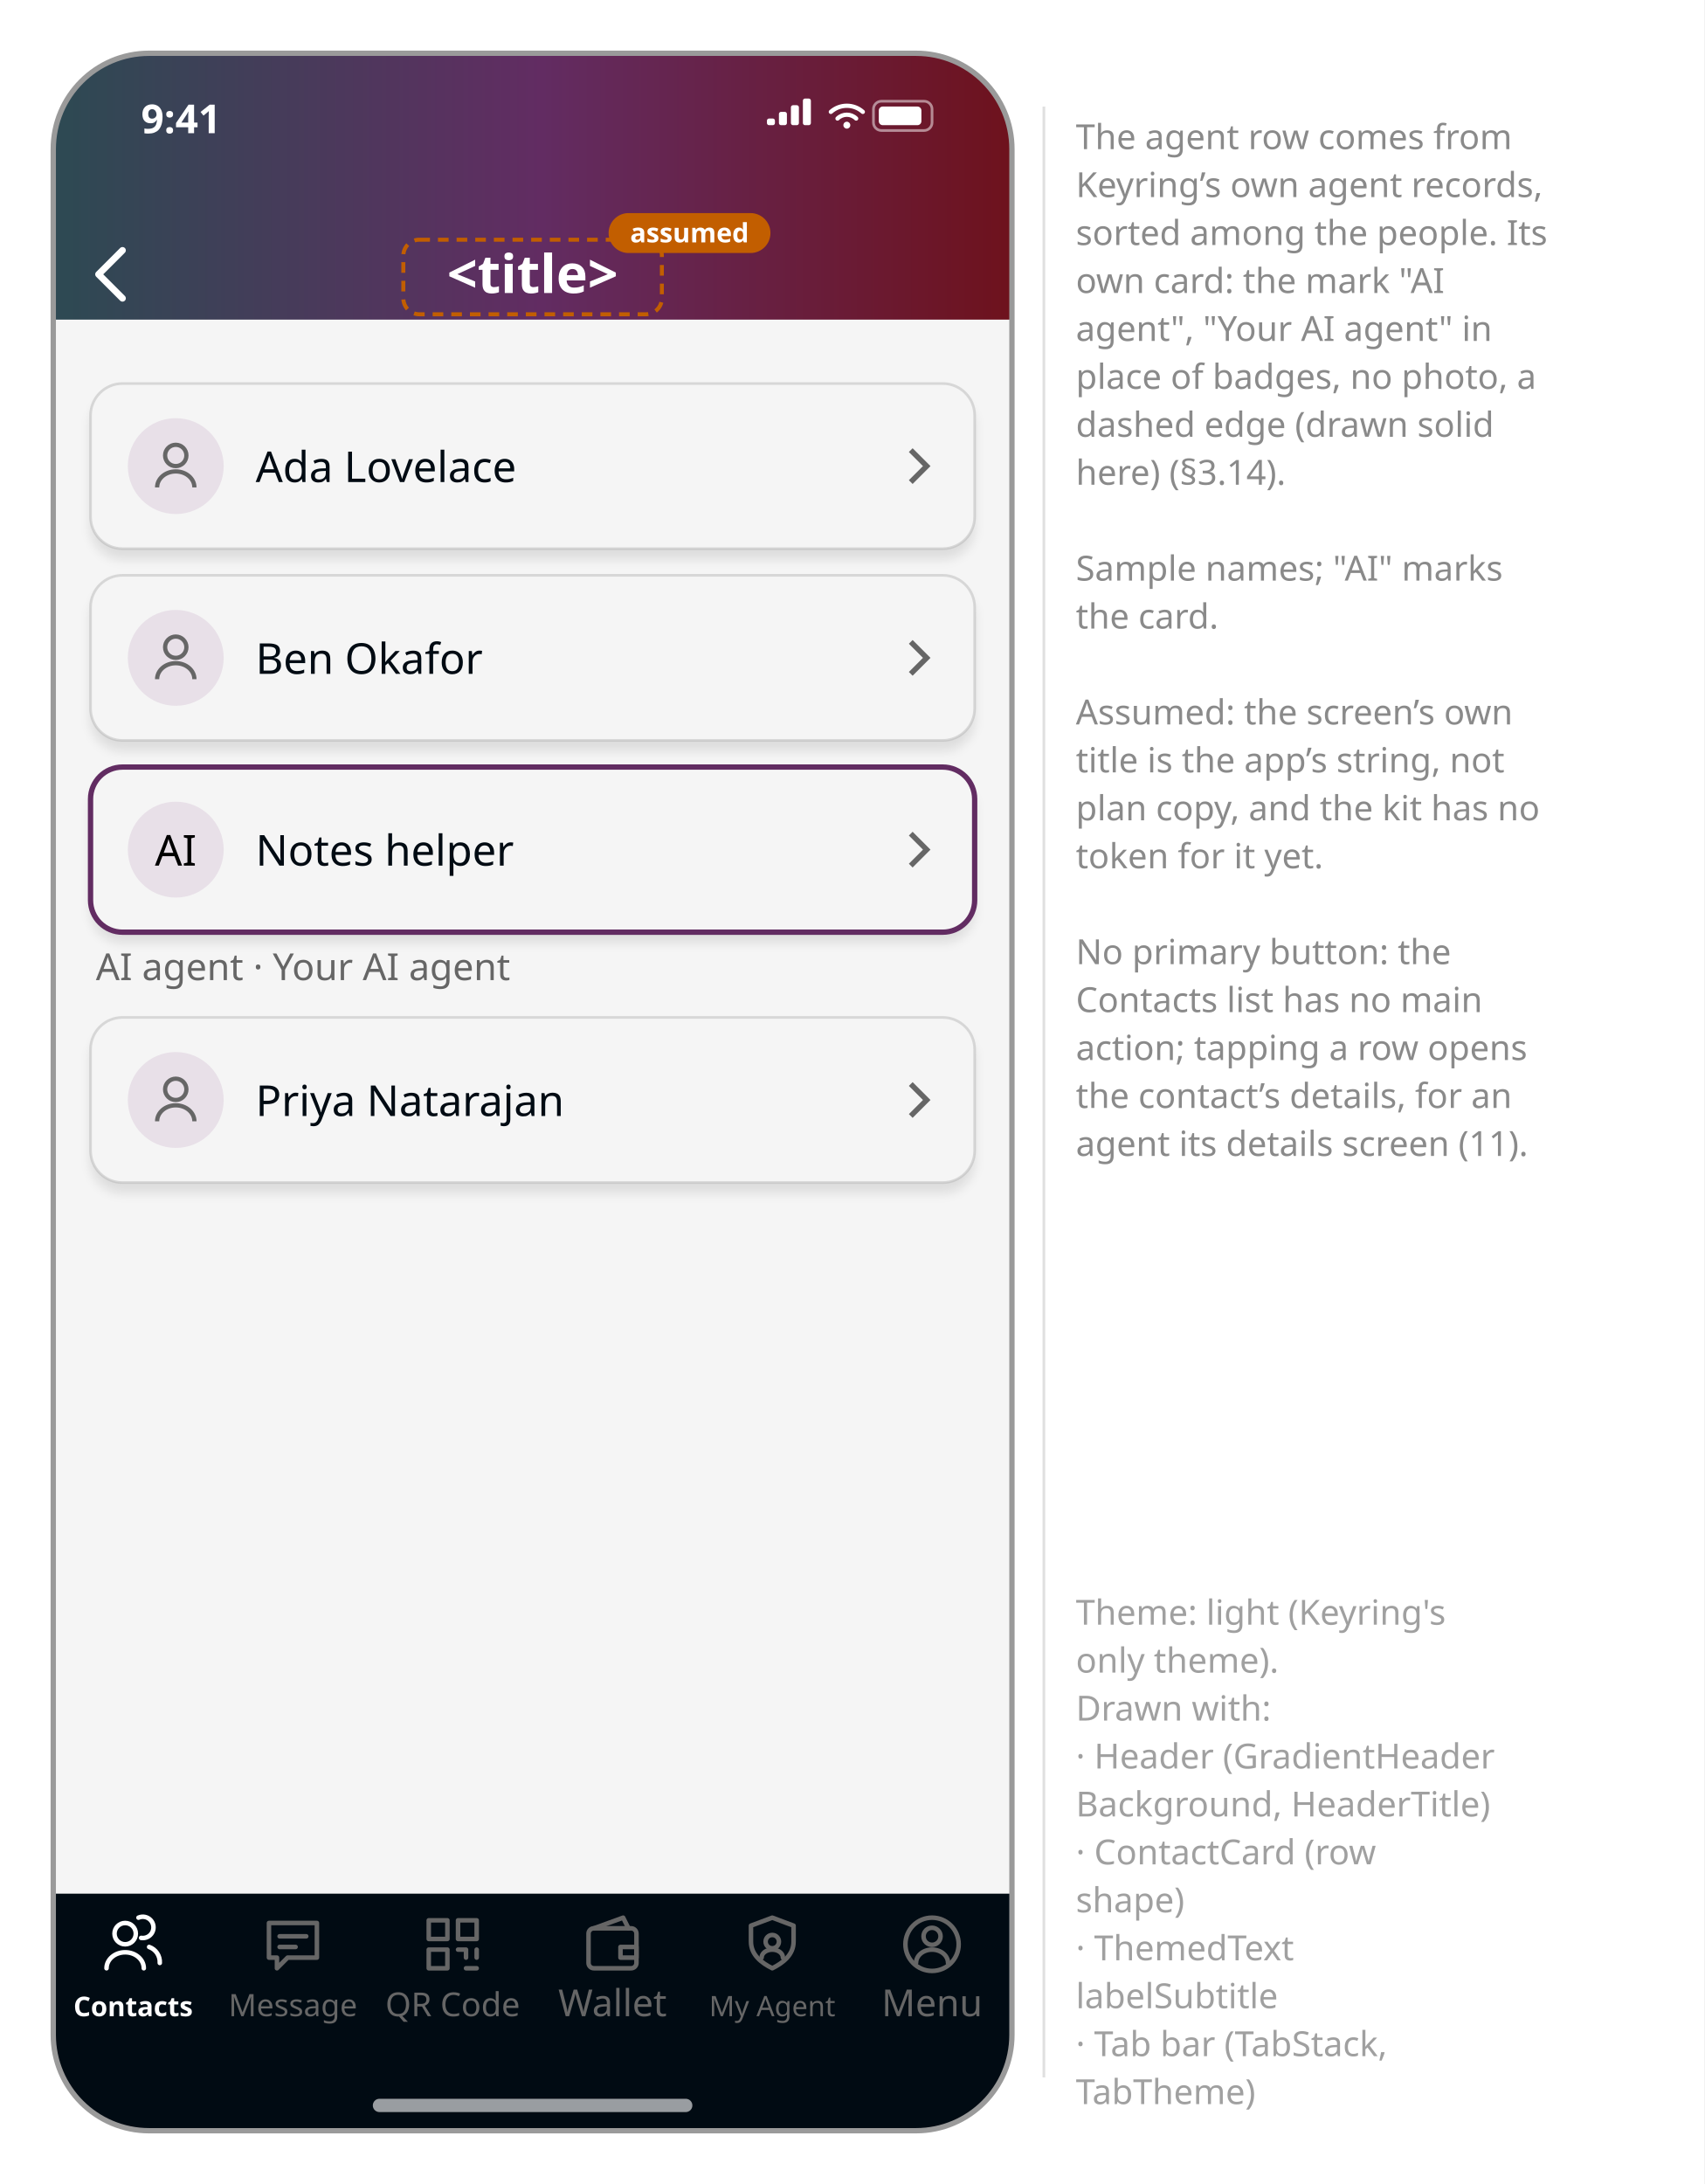
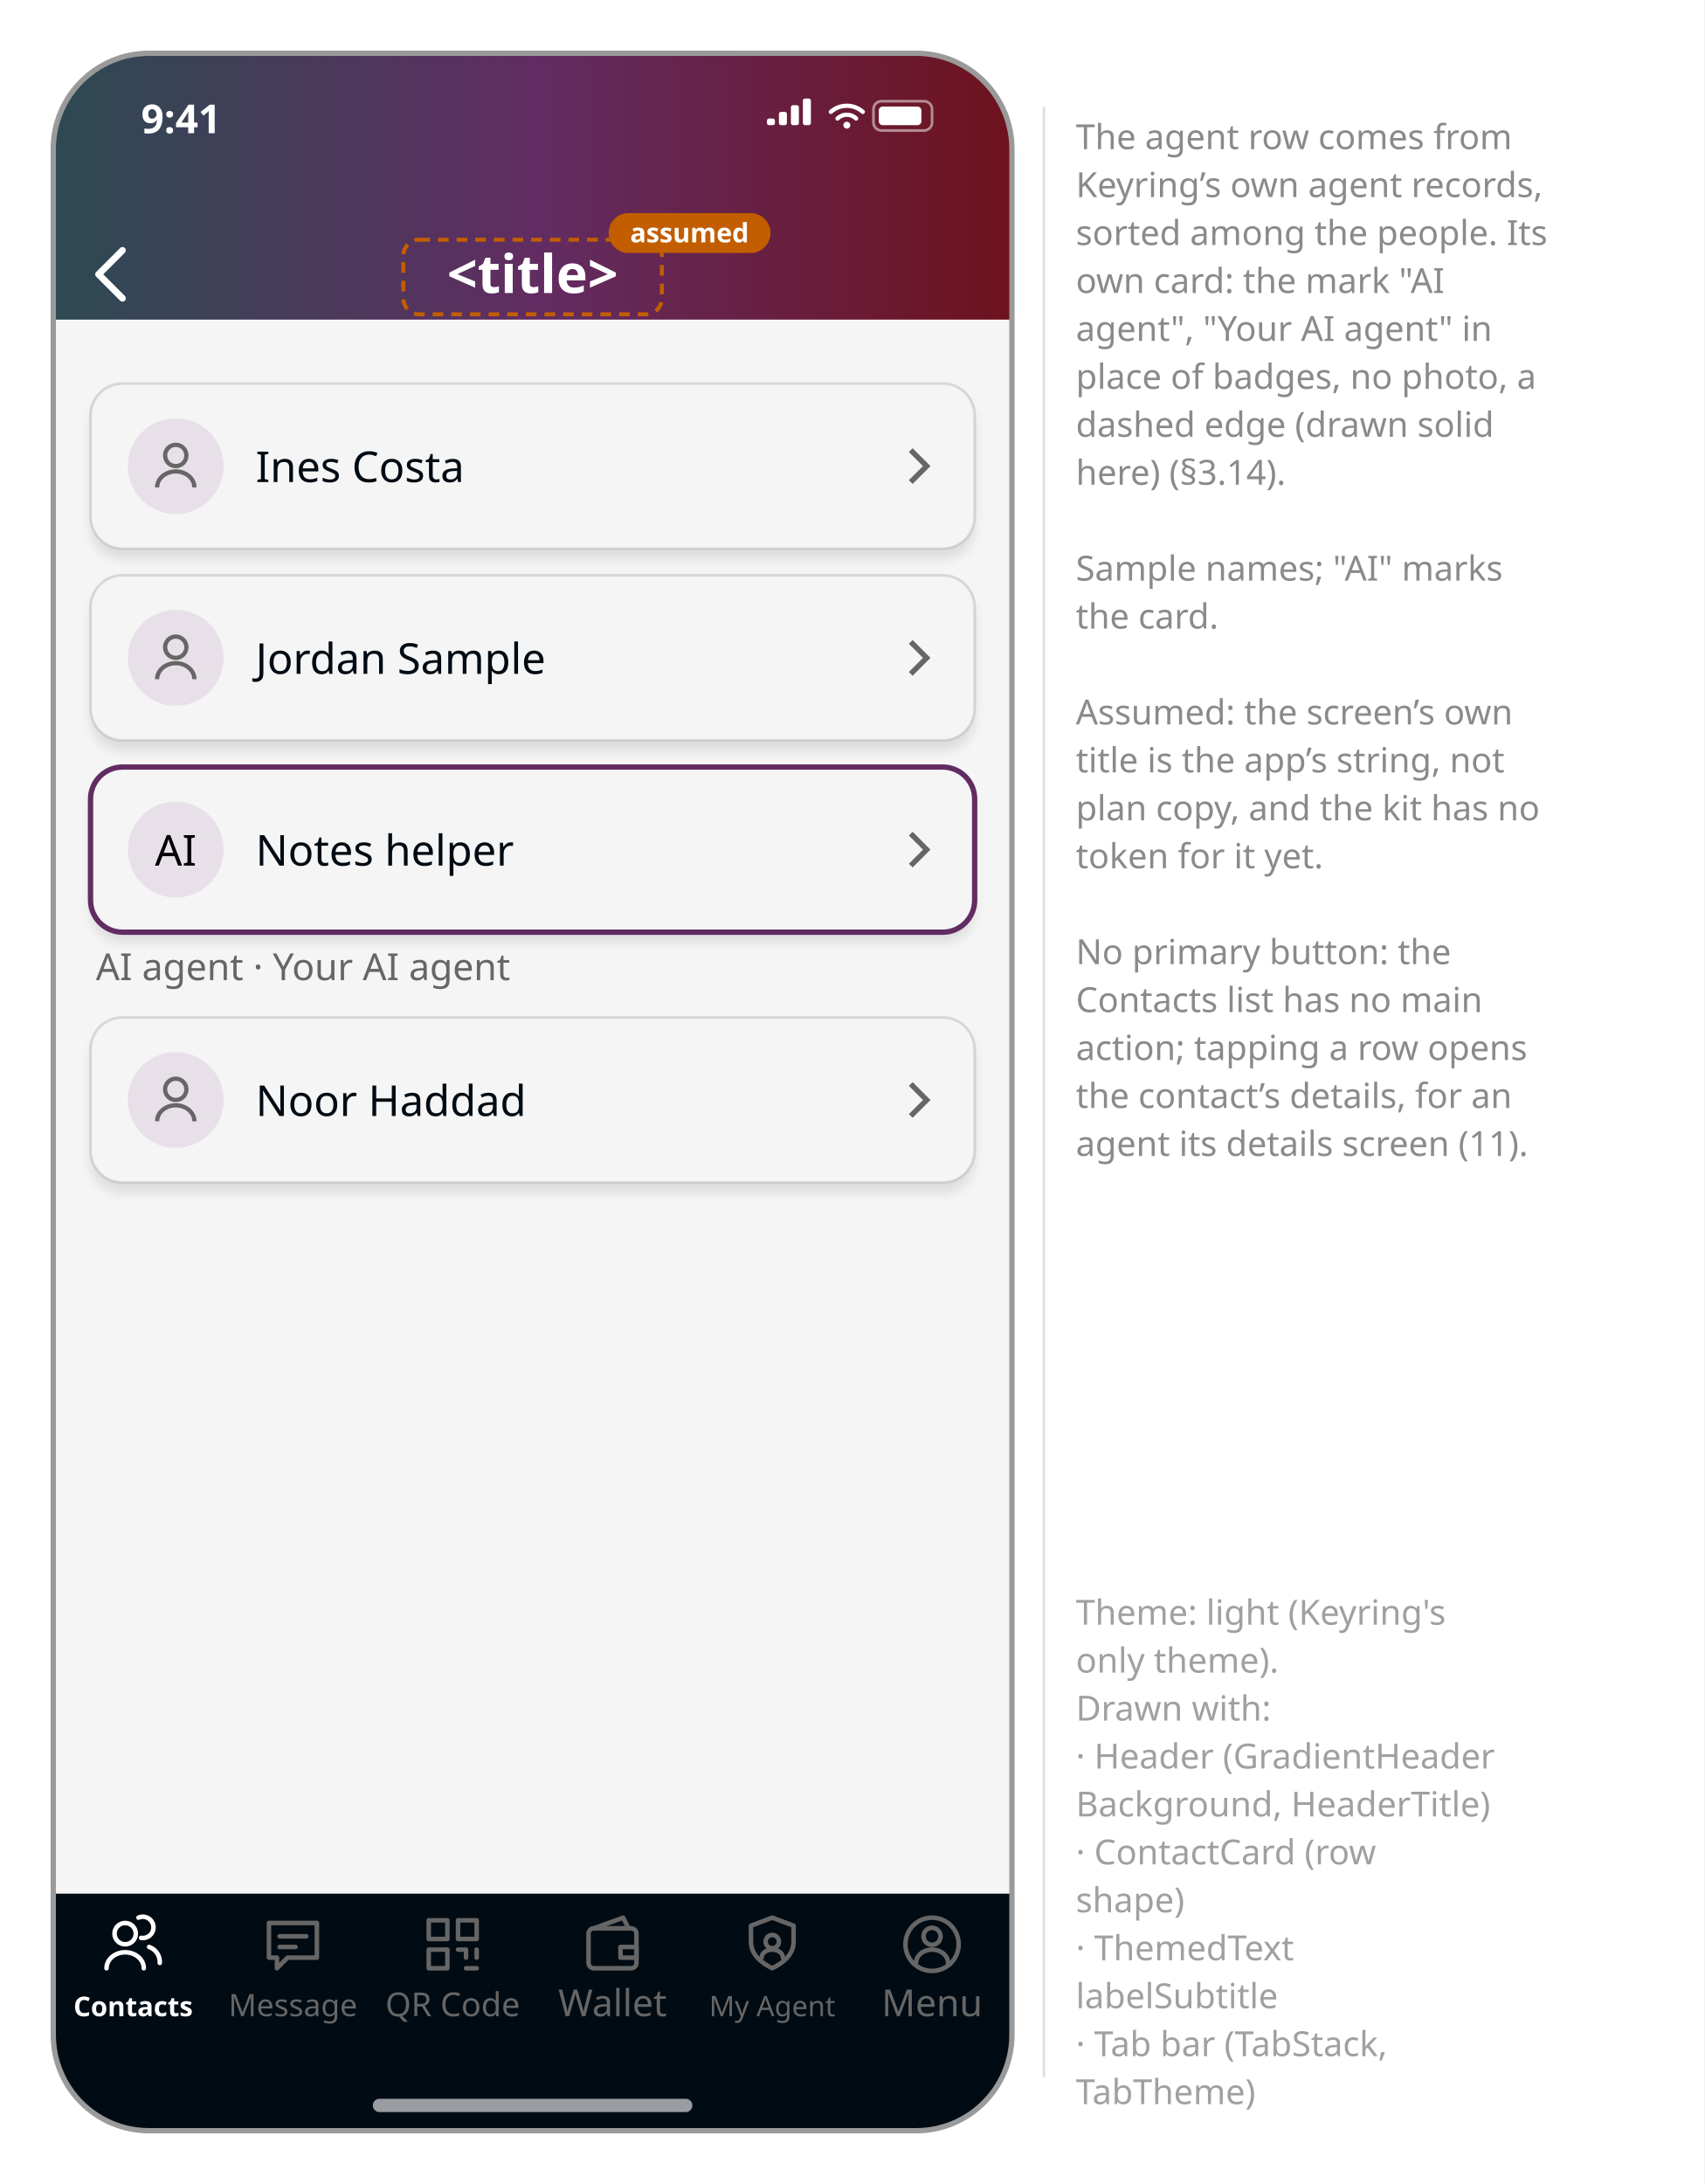
<svg xmlns="http://www.w3.org/2000/svg" width="640" height="820" viewBox="0 0 640 820" font-family="'Source Sans 3', 'SourceSans3-Regular', system-ui, sans-serif">
  <defs>
    <linearGradient id="kr-header" x1="0" y1="0" x2="1" y2="0">
      <stop offset="0.01" stop-color="#2E4953" />
      <stop offset="0.51" stop-color="#622C62" />
      <stop offset="1" stop-color="#6E121D" />
    </linearGradient>
    <filter id="kr-card-shadow" x="-10%" y="-30%" width="120%" height="160%">
      <feGaussianBlur stdDeviation="2" />
    </filter>
    <filter id="kr-button-shadow" x="-10%" y="-30%" width="120%" height="160%">
      <feGaussianBlur stdDeviation="2" />
    </filter>
    <clipPath id="kr-phone">
      <rect x="20" y="20" width="360" height="780" rx="36" />
    </clipPath>
  </defs>
  <rect width="640" height="820" fill="#FFFFFF" />
  <g clip-path="url(#kr-phone)">
    <rect x="20" y="20" width="360" height="780" fill="#F5F5F5" />
    <rect x="20" y="20" width="360" height="100" fill="url(#kr-header)" />
    <text x="68" y="50" font-family="system-ui, sans-serif" font-size="15" font-weight="600" fill="#FFFFFF" text-anchor="middle">9:41</text>
    <g fill="#FFFFFF">
      <rect x="288" y="44.5" width="3" height="2.5" rx="0.8" />
      <rect x="292.5" y="42" width="3" height="5" rx="0.8" />
      <rect x="297" y="39.5" width="3" height="7.5" rx="0.8" />
      <rect x="301.5" y="37" width="3" height="10" rx="0.8" />
    </g>
    <path d="M312 42 a9 9 0 0 1 12 0 M314.5 44.5 a5 5 0 0 1 7 0" fill="none" stroke="#FFFFFF" stroke-width="1.6" stroke-linecap="round" />
    <circle cx="318" cy="47" r="1.3" fill="#FFFFFF" />
    <rect x="328" y="38" width="22" height="11" rx="3" fill="none" stroke="#FFFFFF" stroke-opacity="0.5" />
    <rect x="330" y="40" width="16" height="7" rx="1.5" fill="#FFFFFF" />
    <path d="M46 94 l-9 9 l9 9" fill="none" stroke="#FFFFFF" stroke-width="2.5" stroke-linecap="round" stroke-linejoin="round" />
    <text x="200" y="110" font-family="system-ui, sans-serif" font-size="20" font-weight="700" fill="#FFFFFF" text-anchor="middle">&lt;title&gt;</text>
    <rect x="151.459" y="90" width="97.081" height="28" rx="6" fill="none" stroke="#C25E00" stroke-width="1.5" stroke-dasharray="4 3" />
    <rect x="228.541" y="80" width="60.778" height="15" rx="7.5" fill="#C25E00" />
    <text x="258.93" y="91" font-family="system-ui, sans-serif" font-size="10" font-weight="700" fill="#FFFFFF" text-anchor="middle">assumed</text>
    <rect x="34" y="148" width="332" height="62" rx="12" fill="#000000" fill-opacity="0.1" filter="url(#kr-card-shadow)" />
    <rect x="34" y="144" width="332" height="62" rx="12" fill="#F5F5F5" stroke="rgba(170, 170, 170, 0.4)" stroke-width="1" />
    <circle cx="66" cy="175" r="18" fill="#E8E0E8" />
    <g fill="none" stroke="#666666" stroke-width="1.6">
      <circle cx="66" cy="171" r="4" />
      <path d="M59 183 a7 6 0 0 1 14 0" />
    </g>
-     <text x="96" y="181" font-size="16" fill="#010B13">Ada Lovelace</text>
+     <text x="96" y="181" font-size="16" fill="#010B13">Ines Costa</text>
    <path d="M342 169 l6 6 l-6 6" fill="none" stroke="#666666" stroke-width="2" />
    <rect x="34" y="220" width="332" height="62" rx="12" fill="#000000" fill-opacity="0.1" filter="url(#kr-card-shadow)" />
    <rect x="34" y="216" width="332" height="62" rx="12" fill="#F5F5F5" stroke="rgba(170, 170, 170, 0.4)" stroke-width="1" />
    <circle cx="66" cy="247" r="18" fill="#E8E0E8" />
    <g fill="none" stroke="#666666" stroke-width="1.6">
      <circle cx="66" cy="243" r="4" />
      <path d="M59 255 a7 6 0 0 1 14 0" />
    </g>
-     <text x="96" y="253" font-size="16" fill="#010B13">Ben Okafor</text>
+     <text x="96" y="253" font-size="16" fill="#010B13">Jordan Sample</text>
    <path d="M342 241 l6 6 l-6 6" fill="none" stroke="#666666" stroke-width="2" />
    <rect x="34" y="292" width="332" height="62" rx="12" fill="#000000" fill-opacity="0.1" filter="url(#kr-card-shadow)" />
    <rect x="34" y="288" width="332" height="62" rx="12" fill="#F5F5F5" stroke="#622C62" stroke-width="2" />
    <circle cx="66" cy="319" r="18" fill="#E8E0E8" />
    <text x="66" y="325" font-size="16" text-anchor="middle">AI</text>
    <text x="96" y="325" font-size="16" fill="#010B13">Notes helper</text>
    <path d="M342 313 l6 6 l-6 6" fill="none" stroke="#666666" stroke-width="2" />
    <text font-size="14" fill="#666666">
      <tspan x="36" y="368">AI agent · Your AI agent</tspan>
    </text>
    <rect x="34" y="386" width="332" height="62" rx="12" fill="#000000" fill-opacity="0.1" filter="url(#kr-card-shadow)" />
    <rect x="34" y="382" width="332" height="62" rx="12" fill="#F5F5F5" stroke="rgba(170, 170, 170, 0.4)" stroke-width="1" />
    <circle cx="66" cy="413" r="18" fill="#E8E0E8" />
    <g fill="none" stroke="#666666" stroke-width="1.6">
      <circle cx="66" cy="409" r="4" />
      <path d="M59 421 a7 6 0 0 1 14 0" />
    </g>
-     <text x="96" y="419" font-size="16" fill="#010B13">Priya Natarajan</text>
+     <text x="96" y="419" font-size="16" fill="#010B13">Noor Haddad</text>
    <path d="M342 407 l6 6 l-6 6" fill="none" stroke="#666666" stroke-width="2" />
    <rect x="20" y="711" width="360" height="89" fill="#010B13" />
    <g fill="none" stroke="#FFFFFF" stroke-width="1.7" stroke-linecap="round" stroke-linejoin="round">
      <circle cx="47" cy="726" r="4" />
      <path d="M40 739 a7 6 0 0 1 14 0" />
      <path d="M52 720 a4 4 0 1 1 1 7.6 M56 731 a6 6 0 0 1 4 6" />
    </g>
    <text x="50" y="757" font-size="10.2" font-weight="700" fill="#FFFFFF" text-anchor="middle">Contacts</text>
    <g fill="none" stroke="#666666" stroke-width="1.7" stroke-linecap="round" stroke-linejoin="round">
      <path d="M101 722 h18 v13 h-11 l-4 4 v-4 h-3 z" />
      <path d="M105 727 h10 M105 731 h6" />
    </g>
    <text x="110" y="757" font-size="11.6" fill="#666666" text-anchor="middle">Message</text>
    <g fill="none" stroke="#666666" stroke-width="1.7" stroke-linecap="round" stroke-linejoin="round">
      <rect x="161" y="721" width="7" height="7" />
      <rect x="172" y="721" width="7" height="7" />
      <rect x="161" y="732" width="7" height="7" />
      <path d="M172 732 h3 v3 M179 732 v3 M175 739 h4" />
    </g>
    <text x="170" y="757" font-size="12.4" fill="#666666" text-anchor="middle">QR Code</text>
    <g fill="none" stroke="#666666" stroke-width="1.7" stroke-linecap="round" stroke-linejoin="round">
      <rect x="221" y="724" width="18" height="15" rx="2" />
      <path d="M223 724 l11 -4 l2 4 M233 731 h6 v4 h-6 z" />
    </g>
    <text x="230" y="757" font-size="14.0" fill="#666666" text-anchor="middle">Wallet</text>
    <g fill="none" stroke="#666666" stroke-width="1.7" stroke-linecap="round" stroke-linejoin="round">
      <path d="M290 720 l8 3 v6 c0 5 -4 8 -8 10 c-4 -2 -8 -5 -8 -10 v-6 z" />
      <circle cx="290" cy="729" r="2.5" />
      <path d="M286 735 a4 3 0 0 1 8 0" />
    </g>
    <text x="290" y="757" font-size="10.6" fill="#666666" text-anchor="middle">My Agent</text>
    <g fill="none" stroke="#666666" stroke-width="1.7" stroke-linecap="round" stroke-linejoin="round">
      <circle cx="350" cy="730" r="10" />
      <circle cx="350" cy="727" r="3.2" />
      <path d="M344 737 a6 5 0 0 1 12 0" />
    </g>
    <text x="350" y="757" font-size="14.0" fill="#666666" text-anchor="middle">Menu</text>
    <rect x="140" y="788" width="120" height="5" rx="2.5" fill="#FFFFFF" opacity="0.6" />
  </g>
  <rect x="20" y="20" width="360" height="780" rx="36" fill="none" stroke="#9A9A9A" stroke-width="2" />
  <line x1="392" y1="40" x2="392" y2="780" stroke="#E0E0E0" stroke-width="1" />
  <text font-family="system-ui, sans-serif" font-size="13" fill="#8A8A8A">
    <tspan x="404" y="56">The agent row comes from</tspan>
    <tspan x="404" dy="18">Keyring’s own agent records,</tspan>
    <tspan x="404" dy="18">sorted among the people. Its</tspan>
    <tspan x="404" dy="18">own card: the mark "AI</tspan>
    <tspan x="404" dy="18">agent", "Your AI agent" in</tspan>
    <tspan x="404" dy="18">place of badges, no photo, a</tspan>
    <tspan x="404" dy="18">dashed edge (drawn solid</tspan>
    <tspan x="404" dy="18">here) (§3.14).</tspan>
    <tspan x="404" dy="18"> </tspan>
    <tspan x="404" dy="18">Sample names; "AI" marks</tspan>
    <tspan x="404" dy="18">the card.</tspan>
    <tspan x="404" dy="18"> </tspan>
    <tspan x="404" dy="18">Assumed: the screen’s own</tspan>
    <tspan x="404" dy="18">title is the app’s string, not</tspan>
    <tspan x="404" dy="18">plan copy, and the kit has no</tspan>
    <tspan x="404" dy="18">token for it yet.</tspan>
    <tspan x="404" dy="18"> </tspan>
    <tspan x="404" dy="18">No primary button: the</tspan>
    <tspan x="404" dy="18">Contacts list has no main</tspan>
    <tspan x="404" dy="18">action; tapping a row opens</tspan>
    <tspan x="404" dy="18">the contact’s details, for an</tspan>
    <tspan x="404" dy="18">agent its details screen (11).</tspan>
    <tspan x="404" dy="18"> </tspan>
  </text>
  <text font-family="system-ui, sans-serif" font-size="13" fill="#A0A0A0">
    <tspan x="404" y="610">Theme: light (Keyring's</tspan>
    <tspan x="404" dy="18">   only theme).</tspan>
    <tspan x="404" dy="18">Drawn with:</tspan>
    <tspan x="404" dy="18">· Header (GradientHeader</tspan>
    <tspan x="404" dy="18">   Background, HeaderTitle)</tspan>
    <tspan x="404" dy="18">· ContactCard (row</tspan>
    <tspan x="404" dy="18">   shape)</tspan>
    <tspan x="404" dy="18">· ThemedText</tspan>
    <tspan x="404" dy="18">   labelSubtitle</tspan>
    <tspan x="404" dy="18">· Tab bar (TabStack,</tspan>
    <tspan x="404" dy="18">   TabTheme)</tspan>
  </text>
</svg>
